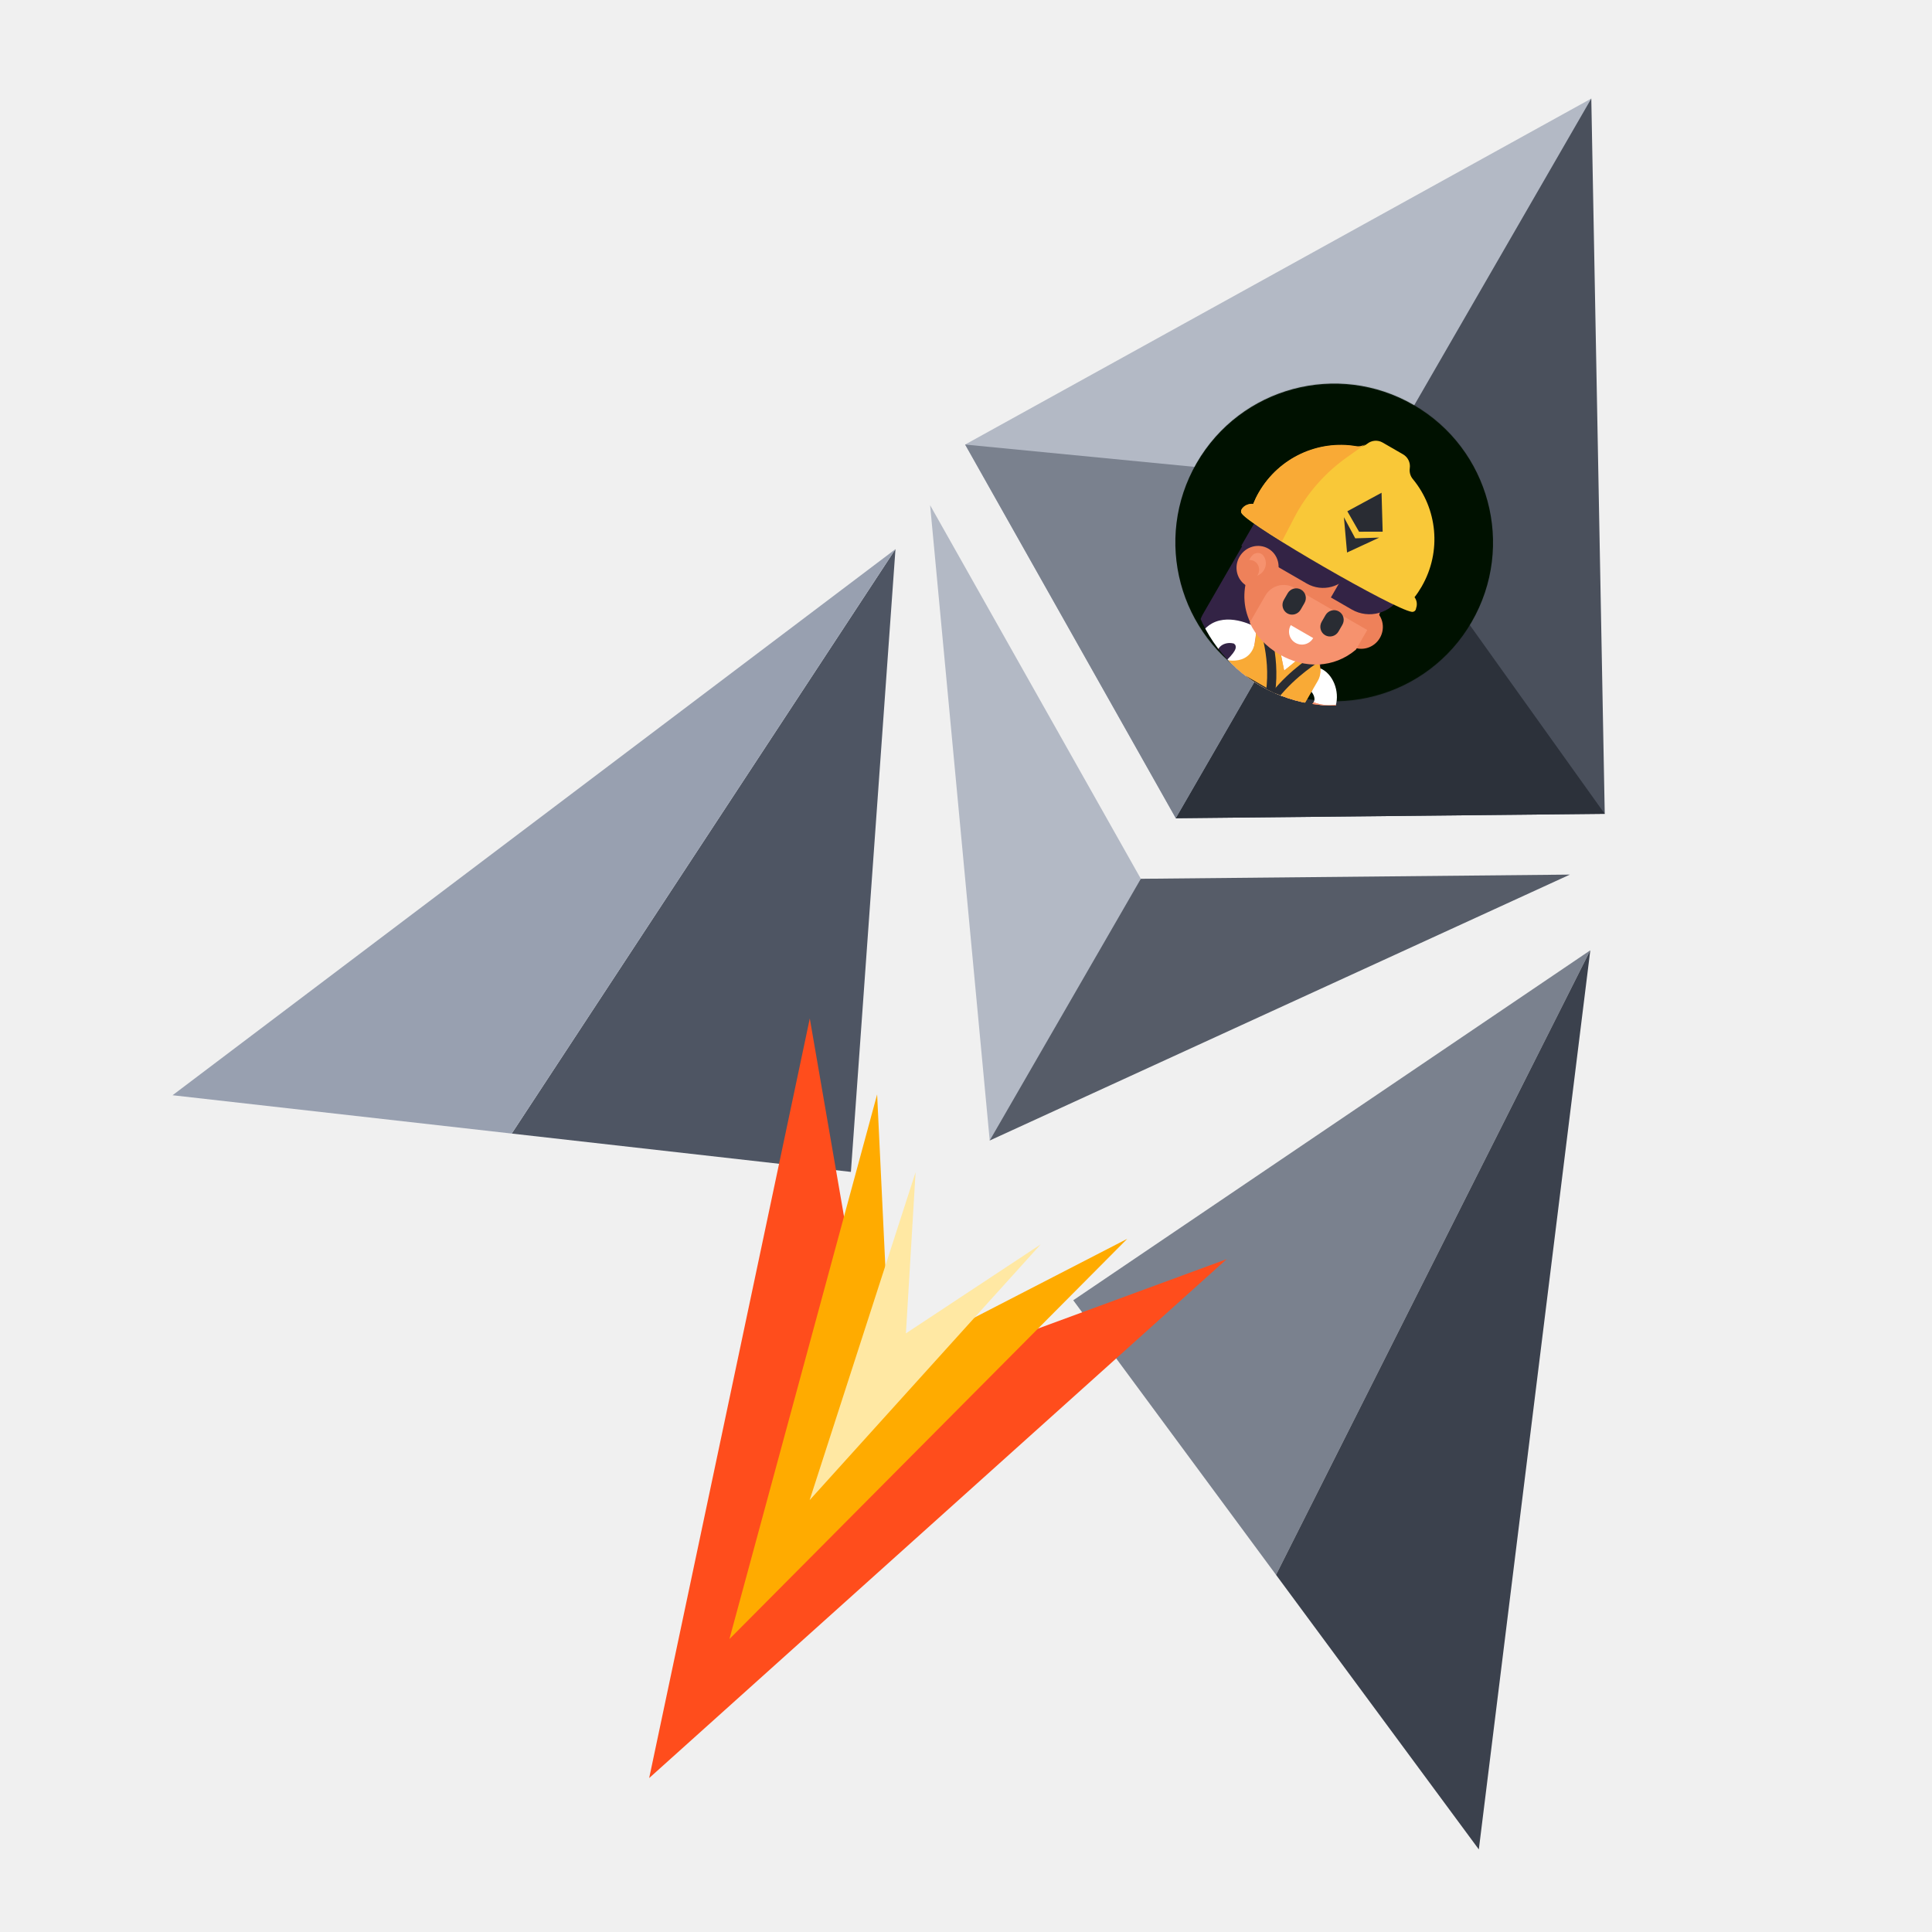
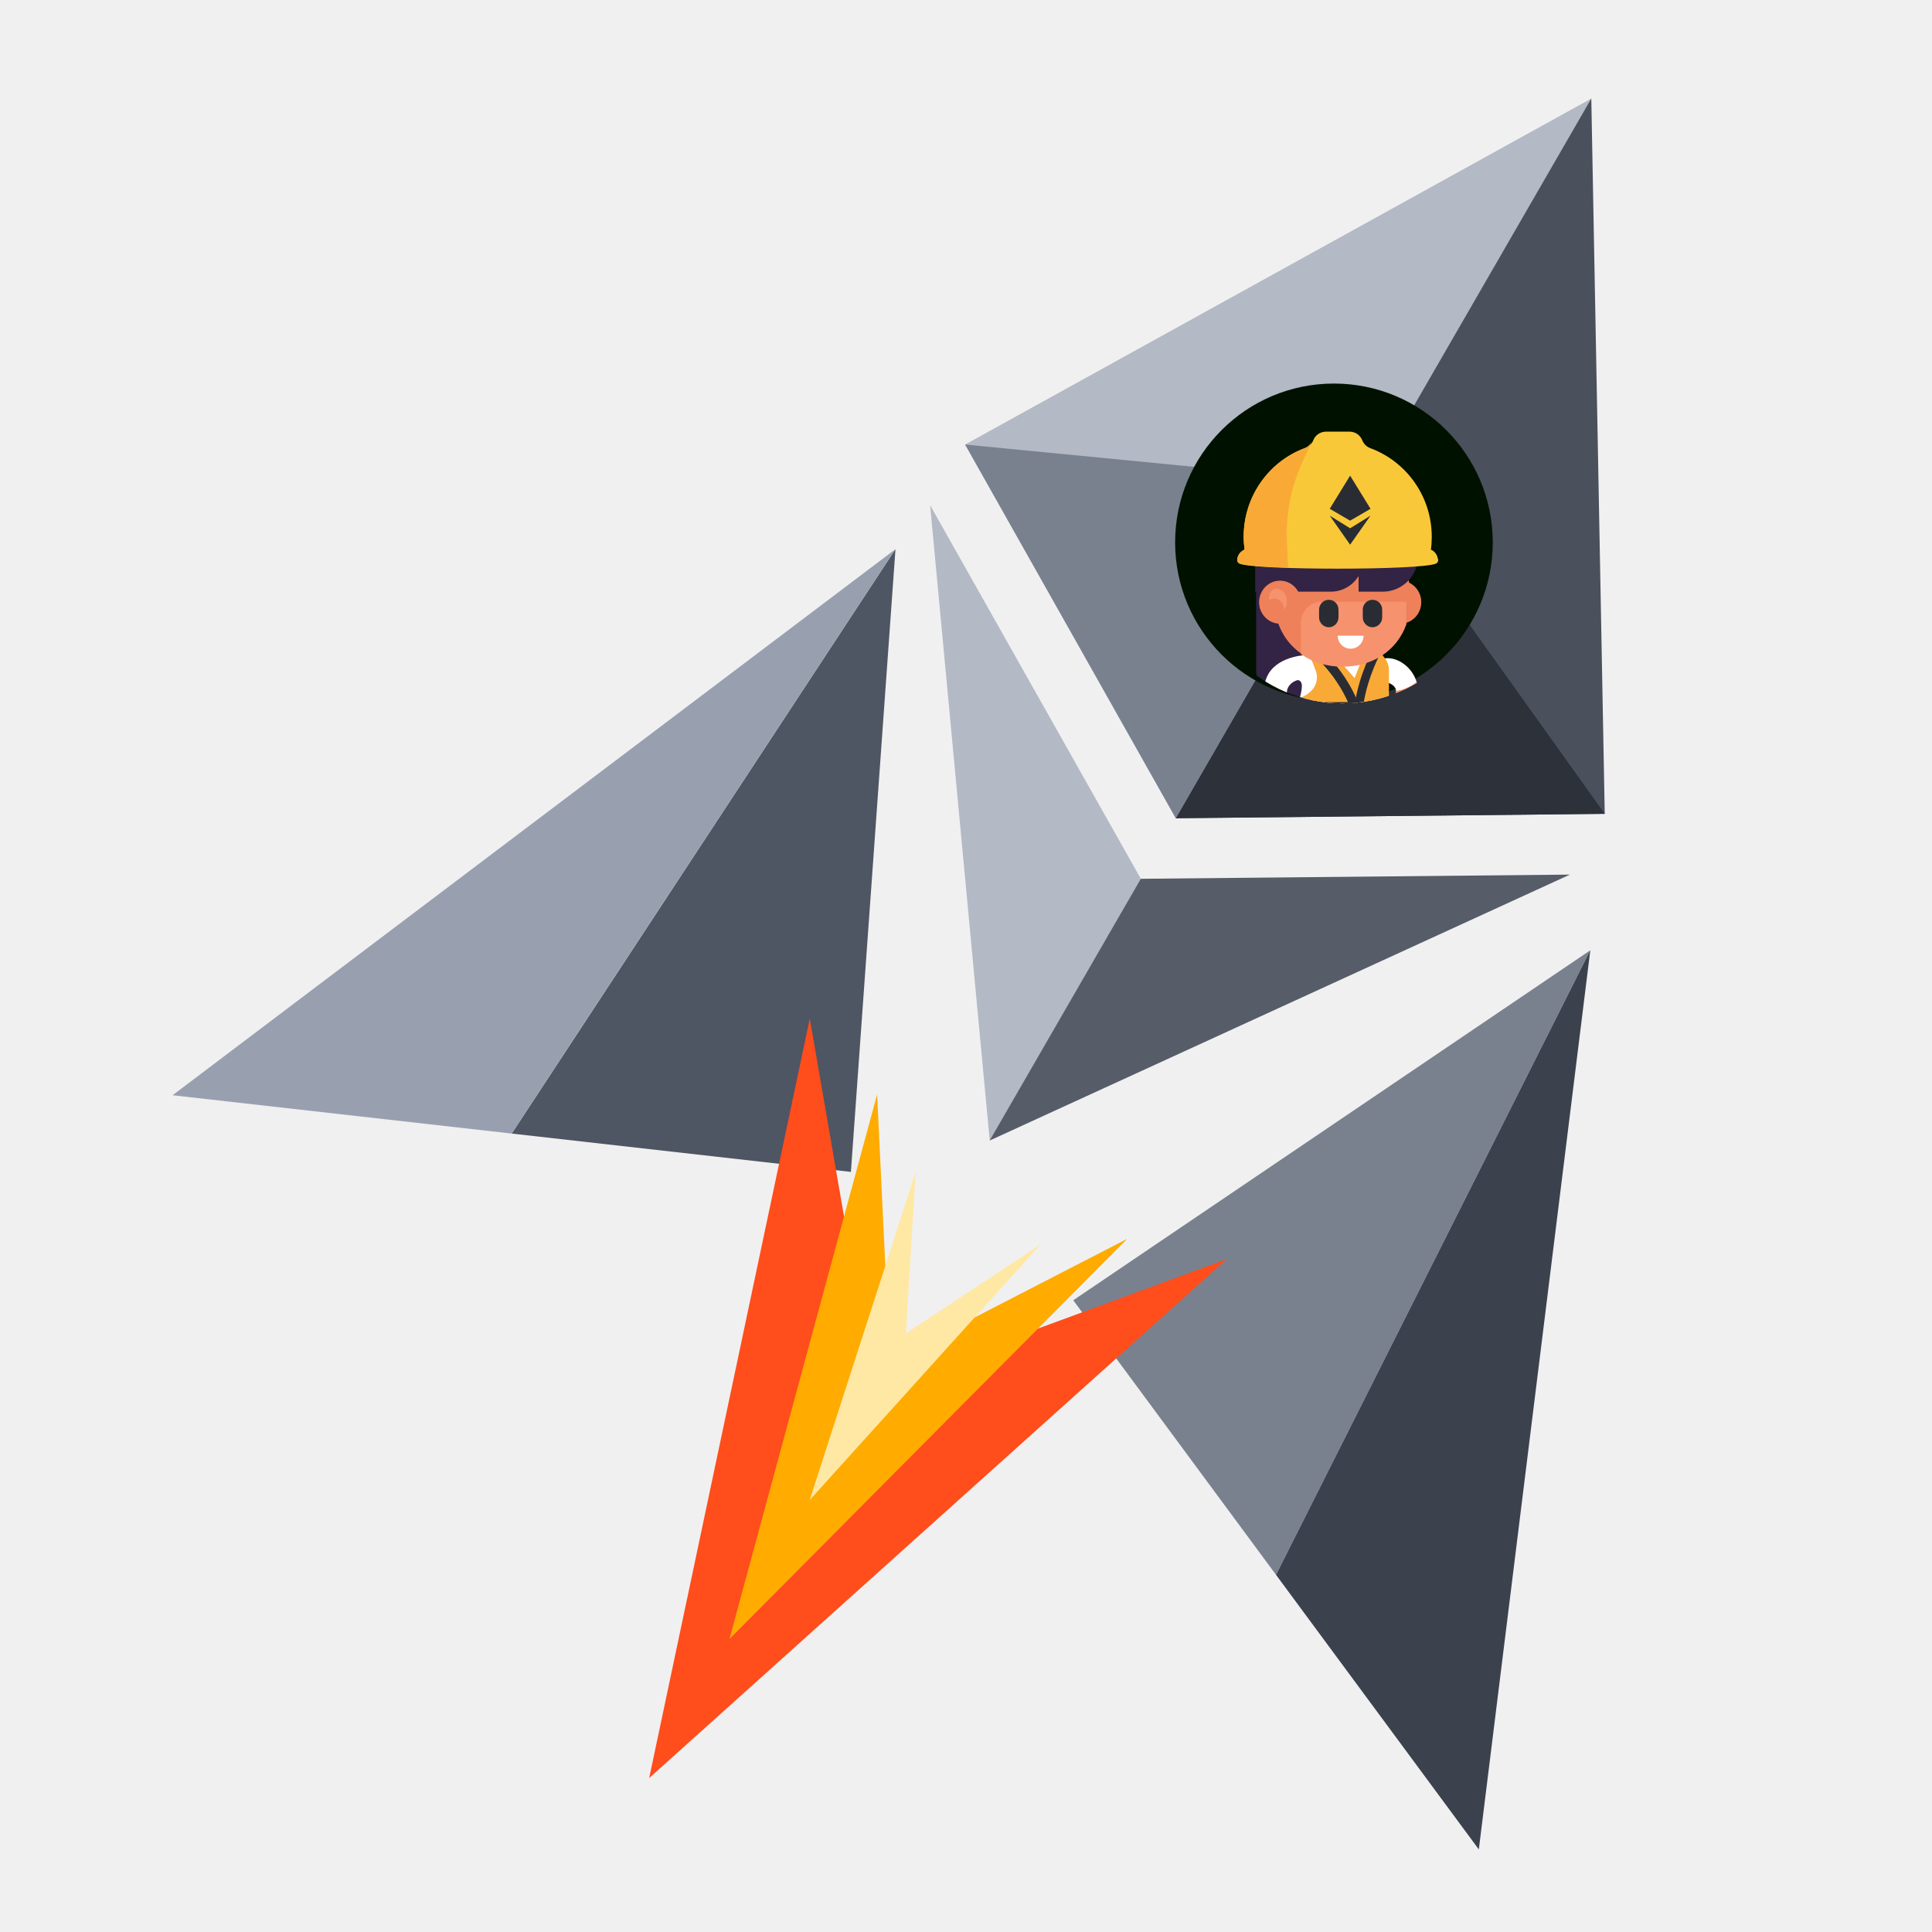
<svg xmlns="http://www.w3.org/2000/svg" viewBox="0 0 256 256" width="256" height="256" role="img" aria-label="hardhat-deploy">
  <defs id="defs2">
    <clipPath clipPathUnits="userSpaceOnUse" id="clipPath4955">
      <circle style="opacity:1;fill:#ffffff;fill-opacity:1;stroke:none;stroke-width:29.935;stroke-linecap:round;stroke-linejoin:round;stroke-miterlimit:4;stroke-dasharray:none;stroke-opacity:1;paint-order:normal" id="circle4957" cx="105.626" cy="134.277" r="146.82" />
    </clipPath>
    <clipPath clipPathUnits="userSpaceOnUse" id="clipPath4959">
      <circle style="opacity:1;fill:#ffffff;fill-opacity:1;stroke:none;stroke-width:29.517;stroke-linecap:round;stroke-linejoin:round;stroke-miterlimit:4;stroke-dasharray:none;stroke-opacity:1;paint-order:normal" id="circle4961" cx="85.806" cy="137.43" r="144.77" />
    </clipPath>
    <filter style="color-interpolation-filters:sRGB" id="filter4963" x="-0.004" width="1.007" y="-0.004" height="1.007">
      <feGaussianBlur stdDeviation="0.031" id="feGaussianBlur4965" />
    </filter>
  </defs>
  <g transform="matrix(0.92068 0.531555 -0.531555 0.92068 103.187 -66.291)">
    <path d="M78 106 L112 176 L73 193 Z" fill="#4e5563" />
    <path d="M78 106 L73 193 L34 210 Z" fill="#98a0b0" />
    <path d="M178 106 L144 176 L183 193 Z" fill="#7a818e" />
    <path d="M178 106 L183 193 L222 210 Z" fill="#3b414d" />
    <path d="M98 162 L128 254 L158 162 L128 198 Z" fill="#ff4d1c" />
    <path d="M110 166 L128 234 L146 166 L128 194 Z" fill="#ffab00" />
    <path d="M119 172 L128 214 L137 172 L128 190 Z" fill="#ffe8a3" />
    <g transform="translate(79,14) scale(0.3597)">
      <path fill="#4a505c" d="m127.961 0-2.795 9.5v275.668l2.795 2.79 127.962-75.638z" />
      <path fill="#b3b9c5" d="M127.962 0 0 212.32l127.962 75.639V154.158z" />
      <path fill="#565c68" d="m127.961 312.187-1.575 1.92v98.199l1.575 4.6L256 236.587z" />
      <path fill="#b3b9c5" d="M127.962 416.905V312.185L0 236.585z" />
      <path fill="#2c313a" d="m127.961 287.958 127.96-75.637-127.96-58.162z" />
      <path fill="#7a818e" d="M0 212.32l127.96 75.638v-133.8z" />
    </g>
-     <g transform="translate(105.000,58.000) scale(1.789441)">
+     <g transform="translate(105.000,58.000) scale(1.789441) rotate(-30 11.142 11.177)">
      <g id="layer1" transform="translate(-130.4991,-57.98664)">
        <g id="g4576" transform="rotate(40.24213,171.4124,161.5043)">
          <g id="g5016" transform="matrix(1.7391,0,0,1.7391,-42.55713,-95.89558)">
            <g id="g5121" transform="matrix(0.6181646,0,0,0.6181646,29.72626,44.09269)">
              <circle style="opacity:1;fill:#001100;fill-opacity:1;stroke:none;stroke-width:2.098;stroke-linecap:round;stroke-linejoin:round;stroke-miterlimit:4;stroke-dasharray:none;stroke-opacity:1;paint-order:normal;filter:url(#filter4963)" id="path4894-6-3-7" cx="-21.071" cy="139.902" r="10.29" transform="rotate(-40.24213)" />
              <g transform="matrix(0.049202,-0.04164097,0.04164097,0.049202,64.54399,118.5806)" style="fill:none;fill-rule:evenodd;stroke:none;stroke-width:1" id="Page-1" clip-path="url(#clipPath4955)">
                <g id="Hardhat-Web-v2" transform="translate(-893,-328)">
                  <g id="Mascotas" transform="translate(893,328)">
                    <g id="ella" transform="translate(0,8)">
                      <path style="fill:#332345;fill-rule:nonzero" d="M 147,269.449 H 48.364 C 32.141,269.449 19,256.216 19,239.88 v -122.248 h 128 z" id="path103" />
                      <g style="fill-rule:nonzero" id="g155" transform="translate(27,211.1351)">
                        <path style="fill:#ffffff" d="m 132.641,49.956 c 7.831,-0.383 14.528,-4.104 20.955,-8.317 -3.618,-14.883 -18.686,-26.701 -32.188,-24.896 0.864,2.681 4.051,24.841 4.051,24.841 0,0 7.399,2.408 7.183,8.372 z" id="path105" />
                        <path style="fill:#ee815a" d="m 132.641,49.682 c 0.054,2.408 -1.188,5.417 -4.645,9.138 -0.864,0.93 -2.052,14.336 -1.026,19.643 25.275,-10.834 30.244,-24.239 26.409,-37.809 -6.103,4.596 -13.232,7.824 -20.739,9.028 z" id="path107" />
                        <path style="fill:#f6926e" d="m 139.824,70.146 c 2.754,-2.079 5.131,-4.487 7.399,-7.058 3.618,-4.706 6.103,-9.904 7.129,-15.703 -0.054,-2.298 -0.432,-4.596 -1.08,-6.785 -6.049,4.651 -13.178,7.879 -20.685,9.028 0.054,2.408 -1.188,5.417 -4.645,9.138 -0.81,0.821 -2.43,14.773 -1.89,21.12 4.159,-3.447 8.911,-5.909 13.232,-9.028 0.162,-0.274 0.324,-0.492 0.54,-0.711 z" id="path109" />
                        <path style="fill:#ee815a" d="m 137.61,80.761 c 2.808,-3.94 4.267,-8.973 1.35,-15.375 -2.97,-6.566 -8.479,-8.098 -14.258,-4.76 -2.862,1.641 -5.131,4.158 -7.345,6.675 -2.052,2.408 -4.159,5.198 -4.051,8.372 0.108,4.049 1.674,7.441 4.915,9.794 1.782,1.313 7.669,4.487 10.585,4.432 2.106,0 4.213,-0.274 6.049,-1.368 1.35,-0.766 2.592,-1.806 3.294,-3.228 0.702,-1.423 0.702,-3.228 -0.324,-4.432 -0.108,0 -0.162,-0.055 -0.216,-0.109 z" id="path111" />
                        <path style="fill:#f6926e" d="m 136.53,83.004 c 0,0.055 -0.054,0.055 -0.054,0.109 -0.27,0.328 -0.594,0.492 -0.918,0.492 -1.026,0.492 -2.106,0.766 -3.456,0.875 -1.404,0.055 -1.836,-1.915 -0.702,-2.572 1.836,-1.094 3.618,-2.462 5.131,-4.049 0.054,-0.109 0.054,-0.274 0.162,-0.383 0.81,-1.532 1.62,-3.064 2.268,-4.596 0.432,-1.368 0.81,-2.736 1.134,-4.158 -0.27,-1.04 -0.594,-2.134 -1.134,-3.283 -2.97,-6.566 -8.479,-8.098 -14.258,-4.76 -2.862,1.641 -5.131,4.158 -7.345,6.675 -2.052,2.408 -4.159,5.198 -4.051,8.372 0.108,4.049 1.674,7.441 4.915,9.794 1.782,1.313 7.237,4.268 10.585,4.432 2.106,0.109 4.213,-0.274 6.049,-1.368 1.35,-0.766 2.592,-1.806 3.294,-3.228 0.54,-1.149 0.648,-2.517 0.162,-3.666 -0.594,0.492 -1.188,0.93 -1.782,1.313 z" id="path113" />
                        <path style="fill:#292c33" d="m 26.949,153.478 c 0,0 0.864,-58.82 7.507,-77.642 2.322,-2.079 88.841,4.104 88.841,4.104 l 1.134,73.538 h 9.451 v 7.277 h -27.057 l -5.563,-3.611 v 3.611 H 89.598 c 0,0 -1.188,-42.733 -9.937,-62.157 -7.345,8.645 -15.014,40.161 -17.606,54.88 -0.81,4.487 -1.566,7.277 -1.566,7.277 H 48.12 v -3.557 l -5.617,3.557 h -25.653 v -7.277 z" id="path115" />
                        <path style="fill:#3e404d" d="m 26.949,153.478 c 0,0 32.728,0 35.267,0 5.509,-34.909 17.444,-54.88 17.444,-54.88 0,0 8.209,29.218 8.749,54.88 1.458,0 33.7,0 36.077,0 3.672,-49.408 -1.188,-73.538 -1.188,-73.538 L 34.456,75.836 Z" id="path117" />
                        <path style="fill:#292c33" d="m 79.66,98.598 c 6.481,21.996 8.749,54.88 8.749,54.88 h 11.936 c -0.054,0 -8.425,-40.326 -20.685,-54.88 z" id="path119" />
                        <polygon style="fill:#010101" id="polygon121" points="89.598,160.755 101.263,160.755 101.263,157.691 99.697,153.478 88.409,153.478 " />
                        <polyline style="fill:#292c33" id="polyline123" points="26.949 153.478 46.608 75.836 34.456 75.836 26.949 153.478" />
                        <polygon style="fill:#17181c" id="polygon125" points="89.598,160.755 101.263,160.755 101.263,157.691 99.697,153.478 88.409,153.478 " />
                        <polyline style="fill:#17181c" id="polyline127" points="26.949 153.478 16.85 153.478 16.85 160.755 29.002 160.755 29.002 153.478 26.949 153.478" />
                        <path style="fill:#ffffff" d="M 103.531,1.751 C 56.599,4.049 37.751,16.688 37.751,16.688 c 0,0 -2.592,8.207 -3.564,22.051 0.594,0 1.134,0.164 1.62,0.492 2.106,1.587 2.43,4.268 1.998,8.153 -0.594,5.253 -2.592,11.709 -3.943,15.43 0.054,5.69 0.108,11.49 0,17.236 4.213,0 91.056,0 91.056,0 l 0.216,-47.11 c 0.054,0 -6.751,-31.516 -21.603,-31.188 z" id="path129" />
                        <path style="fill:#ee815a" d="M 33.916,79.995 37.643,64.346 43.476,61.829 C 53.683,57.452 58.544,45.633 54.439,35.182 L 42.071,3.557 59.948,1.587 91.056,36.879 103.477,6.894 c 11.828,0 21.441,9.739 21.441,21.722 v 51.324 l -91.002,0.055 z" id="path131" />
                        <polygon style="fill:#ffffff" id="polygon133" points="56.221,1.806 94.026,60.625 109.958,1.806 118.815,1.806 102.829,60.625 124.972,60.625 124.972,69.435 34.402,69.435 38.237,60.625 84.629,60.625 47.418,1.806 " />
                        <path style="fill:#f9aa36" d="M 33.916,79.995 V 57.178 c 0,0 34.997,-8.755 10.477,-43.827 C 47.634,10.888 60.002,1.587 60.002,1.587 L 91.11,36.879 102.019,7.277 c 11.828,0 23.493,9.356 23.493,21.339 v 51.324 l -91.596,0.055 z" id="path135" />
                        <g style="fill:#292c33" transform="translate(33.48432)" id="g143">
                          <rect id="rect137" x="0.27" y="60.735" width="91.812" height="9.302" />
                          <path d="M 52.387,64.401 C 38.237,29.492 10.315,7.989 10.045,7.77 L 15.554,0.328 C 16.796,1.258 45.798,23.637 60.92,60.844 Z" id="path139" />
                          <path d="M 66.321,63.306 57.787,61.938 C 62.378,32.228 75.556,8.153 76.096,7.168 l 7.561,4.268 c 0,0 0,0 0,0 v 0 C 83.441,11.819 70.587,35.237 66.321,63.306 Z" id="path141" />
                        </g>
                        <path style="fill:#ffffff" d="m 4.645,31.899 c -2.484,4.049 -3.943,8.7 -4.429,13.405 0.108,0.055 0.162,0.109 0.27,0.164 3.618,2.955 7.993,5.362 12.746,5.69 3.132,0.219 6.481,0.438 9.667,0.219 -0.216,-8.317 9.127,-14.719 17.552,-12.968 1.134,-5.089 3.943,-25.115 3.943,-25.115 0,0 -28.3,0.055 -39.749,18.603 z" id="path145" />
                        <path style="fill:#ee815a" d="M 22.845,50.612 C 14.906,50.776 7.075,49.08 0.216,44.922 -1.08,56.467 6.535,69.599 15.662,74.961 21.981,78.682 33.538,72.116 35.213,66.699 25.923,61.555 22.629,55.701 22.845,50.612 Z" id="path147" />
                        <path style="fill:#f6926e" d="M 35.213,66.699 C 25.923,61.555 22.575,55.701 22.845,50.612 16.364,50.776 9.883,49.627 3.997,46.946 c 0.054,2.024 -0.648,14.062 12.368,26.1 0.702,0.657 2.538,1.149 2.646,1.915 0.702,0.766 0.378,2.353 -0.972,2.353 -0.162,0 -0.324,0 -0.486,0 0,0.492 9.721,5.307 15.284,6.238 -0.054,-5.69 0.702,-11.436 2.376,-16.853 z" id="path149" />
                        <path style="fill:#ee815a" d="m 30.136,63.361 c -4.213,0.657 -8.425,2.517 -11.179,5.855 -1.458,1.806 -2.7,3.557 -3.294,5.745 -0.27,0.93 0.324,5.526 5.509,7.934 -0.918,2.243 0.054,4.979 1.782,6.675 7.021,6.621 19.551,-0.711 20.685,-2.134 2.592,-3.283 3.348,-7.934 3.889,-11.764 0.486,-3.119 -9.451,-13.57 -17.39,-12.311 z" id="path151" />
                        <path style="fill:#f6926e" d="m 24.249,81.8 c 1.134,1.094 2.538,2.024 3.24,3.392 2.862,0.602 6.913,0.109 13.016,-2.736 2.754,-1.258 5.401,-3.94 7.075,-6.73 C 46.014,70.146 37.211,62.267 30.136,63.416 c -4.213,0.657 -8.425,2.517 -11.179,5.855 -0.648,0.821 -1.296,1.587 -1.782,2.462 0.54,0.274 0.864,0.821 0.648,1.532 -1.188,3.666 1.08,6.292 4.159,7.606 1.08,0.109 2.16,0.821 2.268,0.93 z" id="path153" />
                      </g>
                      <path style="fill:#ee815a;fill-rule:nonzero" d="m 164,193.038 c 11.588,0 21,-9.705 21,-21.616 0,-11.911 -9.412,-21.616 -21,-21.616 -11.588,0 -21,9.65 -21,21.616 0,11.966 9.412,21.616 21,21.616 z" id="path157" />
                      <path style="fill:#ee815a;fill-rule:nonzero" d="m 174,166.929 c 0,43.016 -30.673,68.336 -68.5,68.336 -37.827,0 -68.5,-25.32 -68.5,-68.336 0,-43.016 30.673,-87.502 68.5,-87.502 37.827,0 68.5,44.432 68.5,87.502 z" id="path159" />
                      <path style="fill:#f6926e;fill-rule:nonzero" d="M 170,170.919 H 84.972 C 73.375,170.919 64,180.42 64,192.172 v 31.358 c 11.597,8.292 26.121,12.741 41.891,12.741 29.318,0 54.355,-15.377 64.109,-42.506 z" id="path161" />
                      <path style="fill:#332345;fill-rule:nonzero" d="M 94.012,160.865 H 18 v -54.292 l 109,21.083 c -0.054,18.352 -14.812,33.209 -32.988,33.209 z" id="path163" />
                      <path style="fill:#332345;fill-rule:nonzero" d="M 146.195,160.865 H 122 v -36.195 h 60 c 0.054,19.962 -16.004,36.195 -35.805,36.195 z" id="path165" />
                      <path style="fill:#f9c838;fill-rule:nonzero" d="m 0.054,129.413 c 0.054,1.365 0.814,2.73 2.443,3.331 16.504,6.662 180.565,6.662 197.069,0 2.389,-0.983 2.932,-3.495 2.009,-5.351 -0.706,-3.986 -3.312,-7.262 -6.895,-8.791 0.597,-4.205 0.869,-8.464 0.869,-12.832 0,-40.954 -25.733,-75.846 -61.781,-89.17 -3.637,-1.365 -6.569,-4.205 -8.035,-7.863 C 123.616,3.44 118.567,0 112.867,0 H 89.197 C 83.551,0 78.448,3.495 76.385,8.791 74.919,12.45 72.042,15.289 68.35,16.654 32.248,30.033 6.515,64.925 6.515,105.824 c 0,4.368 0.326,8.682 0.923,12.887 C 3.203,120.567 0,124.663 0,129.413 Z" id="path167" />
                      <polygon style="fill:#292c33;fill-rule:nonzero" id="polygon169" points="113.473,44.238 93,77.566 113.473,89.481 134,77.566 " />
                      <polygon style="fill:#292c33;fill-rule:nonzero" id="polygon171" points="113.473,97.138 93,84.454 113.473,113.611 134,84.454 " />
                      <path style="fill:#f9aa36;fill-rule:nonzero" d="m 2.421,132.429 c 3.82,1.581 15.764,2.78 32.012,3.598 l 16.732,0.709 -1.184,-26.928 C 48.798,82.77 54.071,55.842 65.262,31.313 L 75,10.054 C 73.44,13.052 70.857,15.396 67.683,16.541 31.958,29.896 6.456,64.728 6.456,105.555 c 0,4.361 0.323,8.667 0.915,12.864 C 3.174,120.273 0,124.361 0,129.104 h 0.108 c 0,1.363 0.753,2.725 2.313,3.325 z" id="path173" />
                      <path style="fill:#ee815a;fill-rule:nonzero" d="m 43,193.038 c 11.588,0 21,-9.705 21,-21.616 0,-11.911 -9.412,-21.616 -21,-21.616 -11.588,0 -21,9.65 -21,21.616 0,11.966 9.412,21.616 21,21.616 z" id="path175" />
                      <path style="fill:#f6926e;fill-rule:nonzero" d="m 46.991,178.076 c 0,0.332 0,0.609 -0.054,0.886 C 48.818,176.691 50,173.699 50,170.43 c 0,-5.485 -3.278,-10.195 -7.899,-12.078 -1.988,-0.831 -4.245,-0.609 -6.125,0.499 0,0 -0.054,0 -0.054,0.055 -1.827,1.108 -3.116,2.936 -3.546,5.097 C 32.107,165.277 32,166.551 32,167.881 c 0,0.499 0,0.942 0.054,1.441 1.504,-0.997 3.278,-1.551 5.158,-1.551 5.373,0 9.779,4.599 9.779,10.305 z" id="path177" />
                      <g id="g187" transform="translate(82,168.9081)">
                        <path style="fill:#292c33;fill-rule:nonzero" d="m 10.034,0.11 v 0 c -5.369,0 -9.763,4.471 -9.763,9.936 v 7.728 c 0,5.465 4.393,9.936 9.763,9.936 v 0 c 5.369,0 9.763,-4.471 9.763,-9.936 v -7.728 c 0,-5.52 -4.339,-9.936 -9.763,-9.936 z" id="path179" />
                        <path style="fill:#292c33;fill-rule:nonzero" d="m 53.966,0.11 v 0 c -5.369,0 -9.763,4.471 -9.763,9.936 v 7.728 c 0,5.465 4.393,9.936 9.763,9.936 v 0 c 5.369,0 9.763,-4.471 9.763,-9.936 v -7.728 c 0,-5.52 -4.339,-9.936 -9.763,-9.936 z" id="path181" />
                        <path d="m 14.807,13.8 c 2.007,0 3.634,-1.656 3.634,-3.754 0,-2.098 -1.627,-3.754 -3.634,-3.754 -2.007,0 -3.634,1.656 -3.634,3.754 0,2.098 1.627,3.754 3.634,3.754 z" id="path183" />
                        <path d="m 59.607,13.8 c 2.007,0 3.634,-1.656 3.634,-3.754 0,-2.098 -1.627,-3.754 -3.634,-3.754 -2.007,0 -3.634,1.656 -3.634,3.754 0,2.098 1.627,3.754 3.634,3.754 z" id="path185" />
                      </g>
                      <path style="fill:#ffffff;fill-rule:nonzero" d="M 113.973,218.173 C 121.173,218.173 127,212.327 127,205.103 h -26 c 0,7.28 5.827,13.07 12.973,13.07 z" id="path189" />
                    </g>
                  </g>
                </g>
              </g>
            </g>
          </g>
        </g>
      </g>
    </g>
  </g>
</svg>
